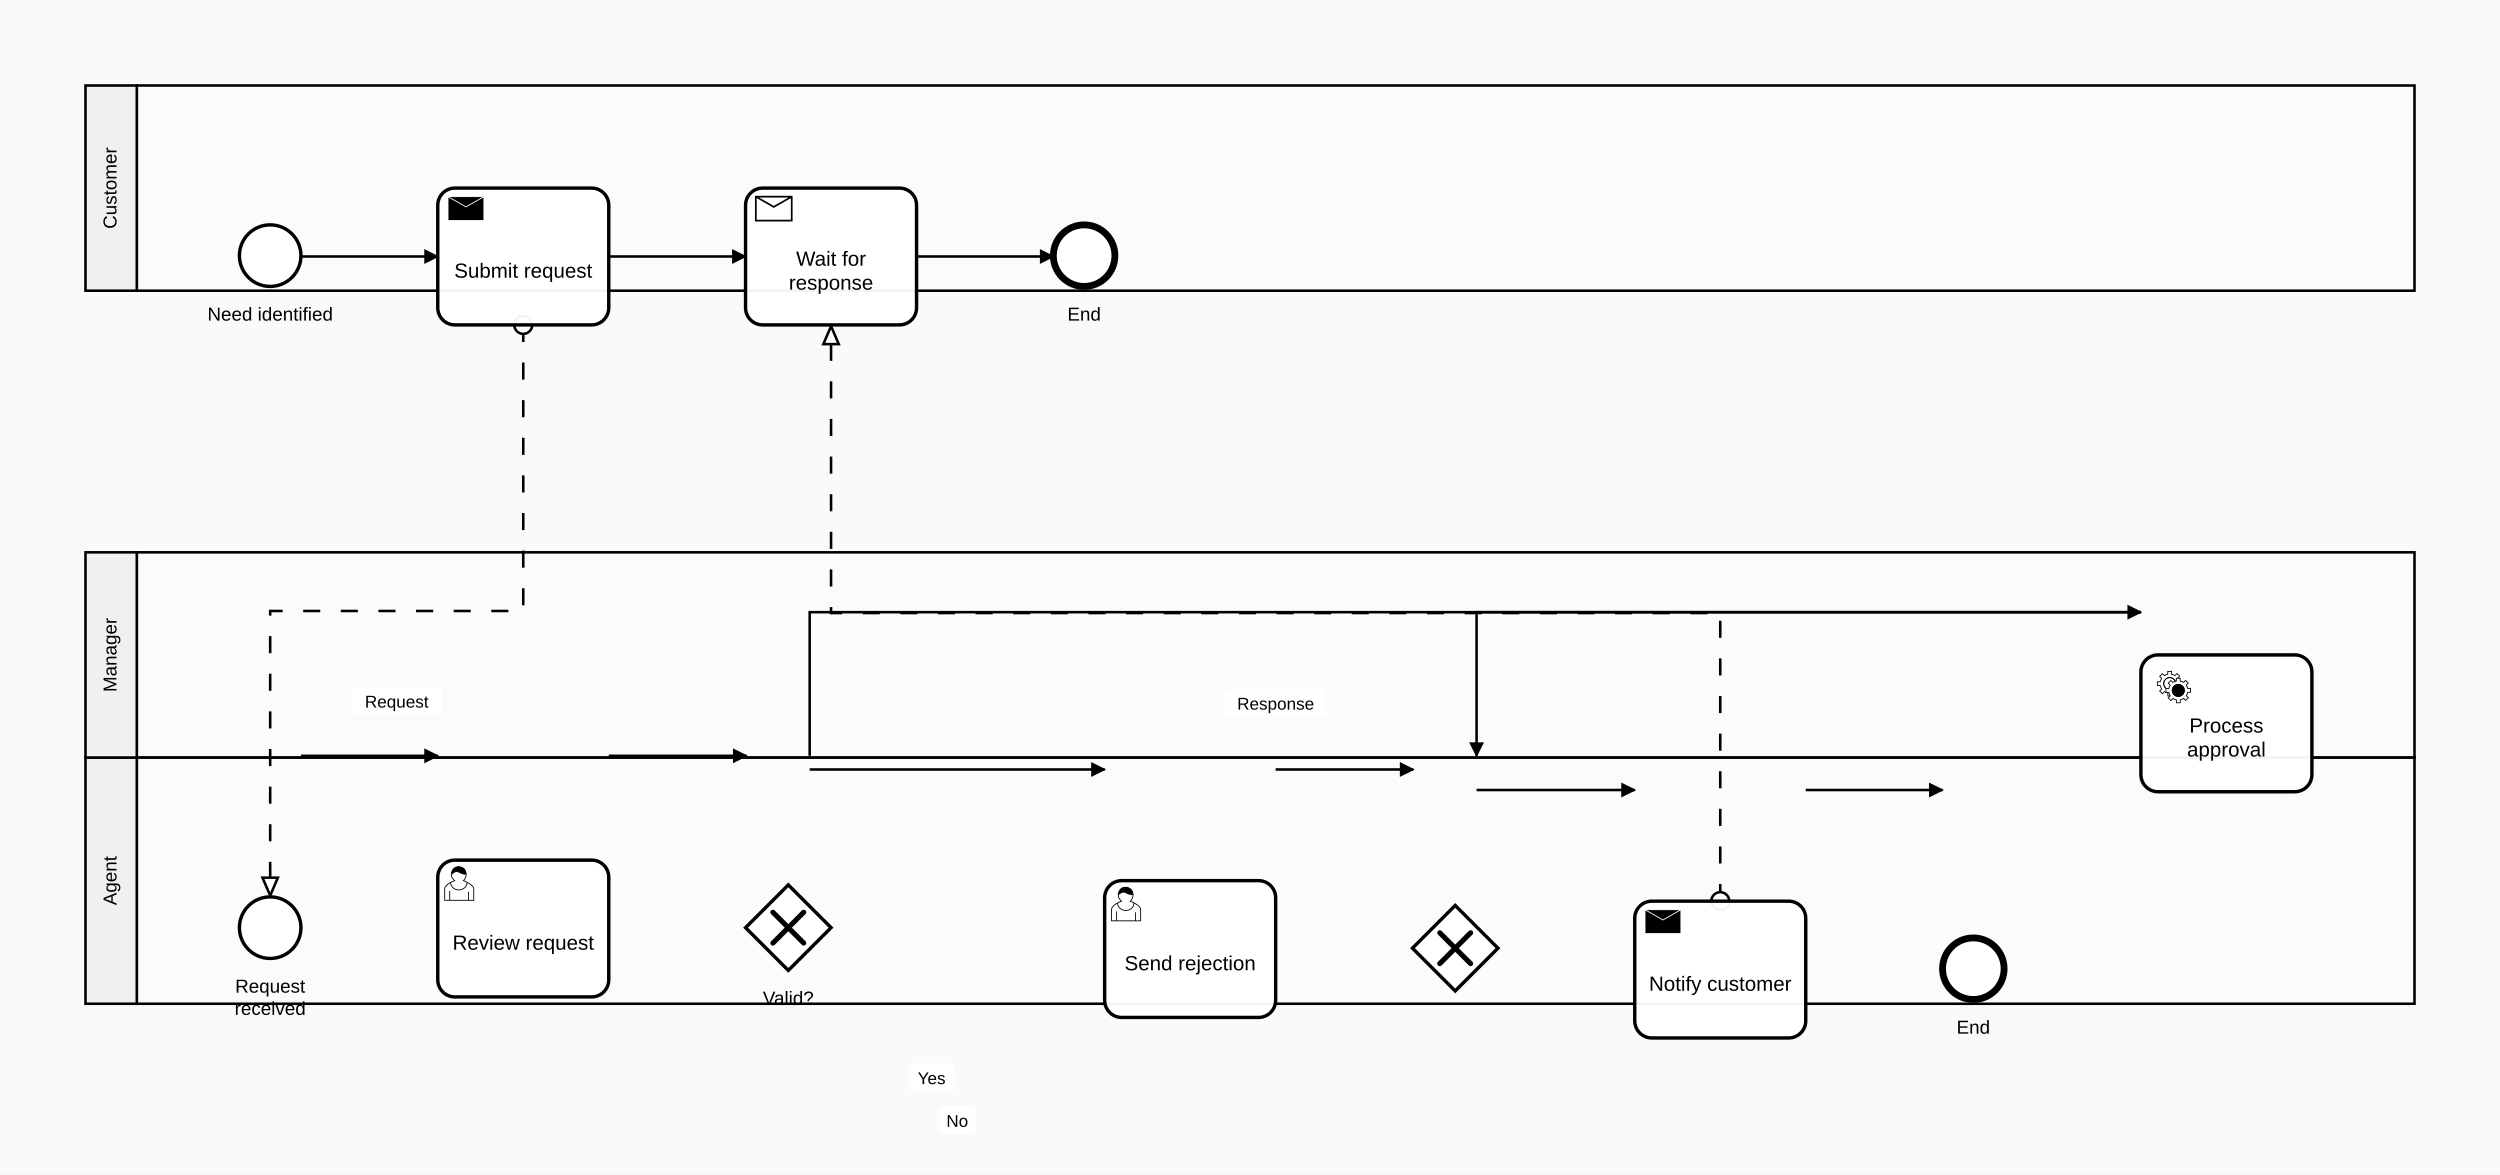
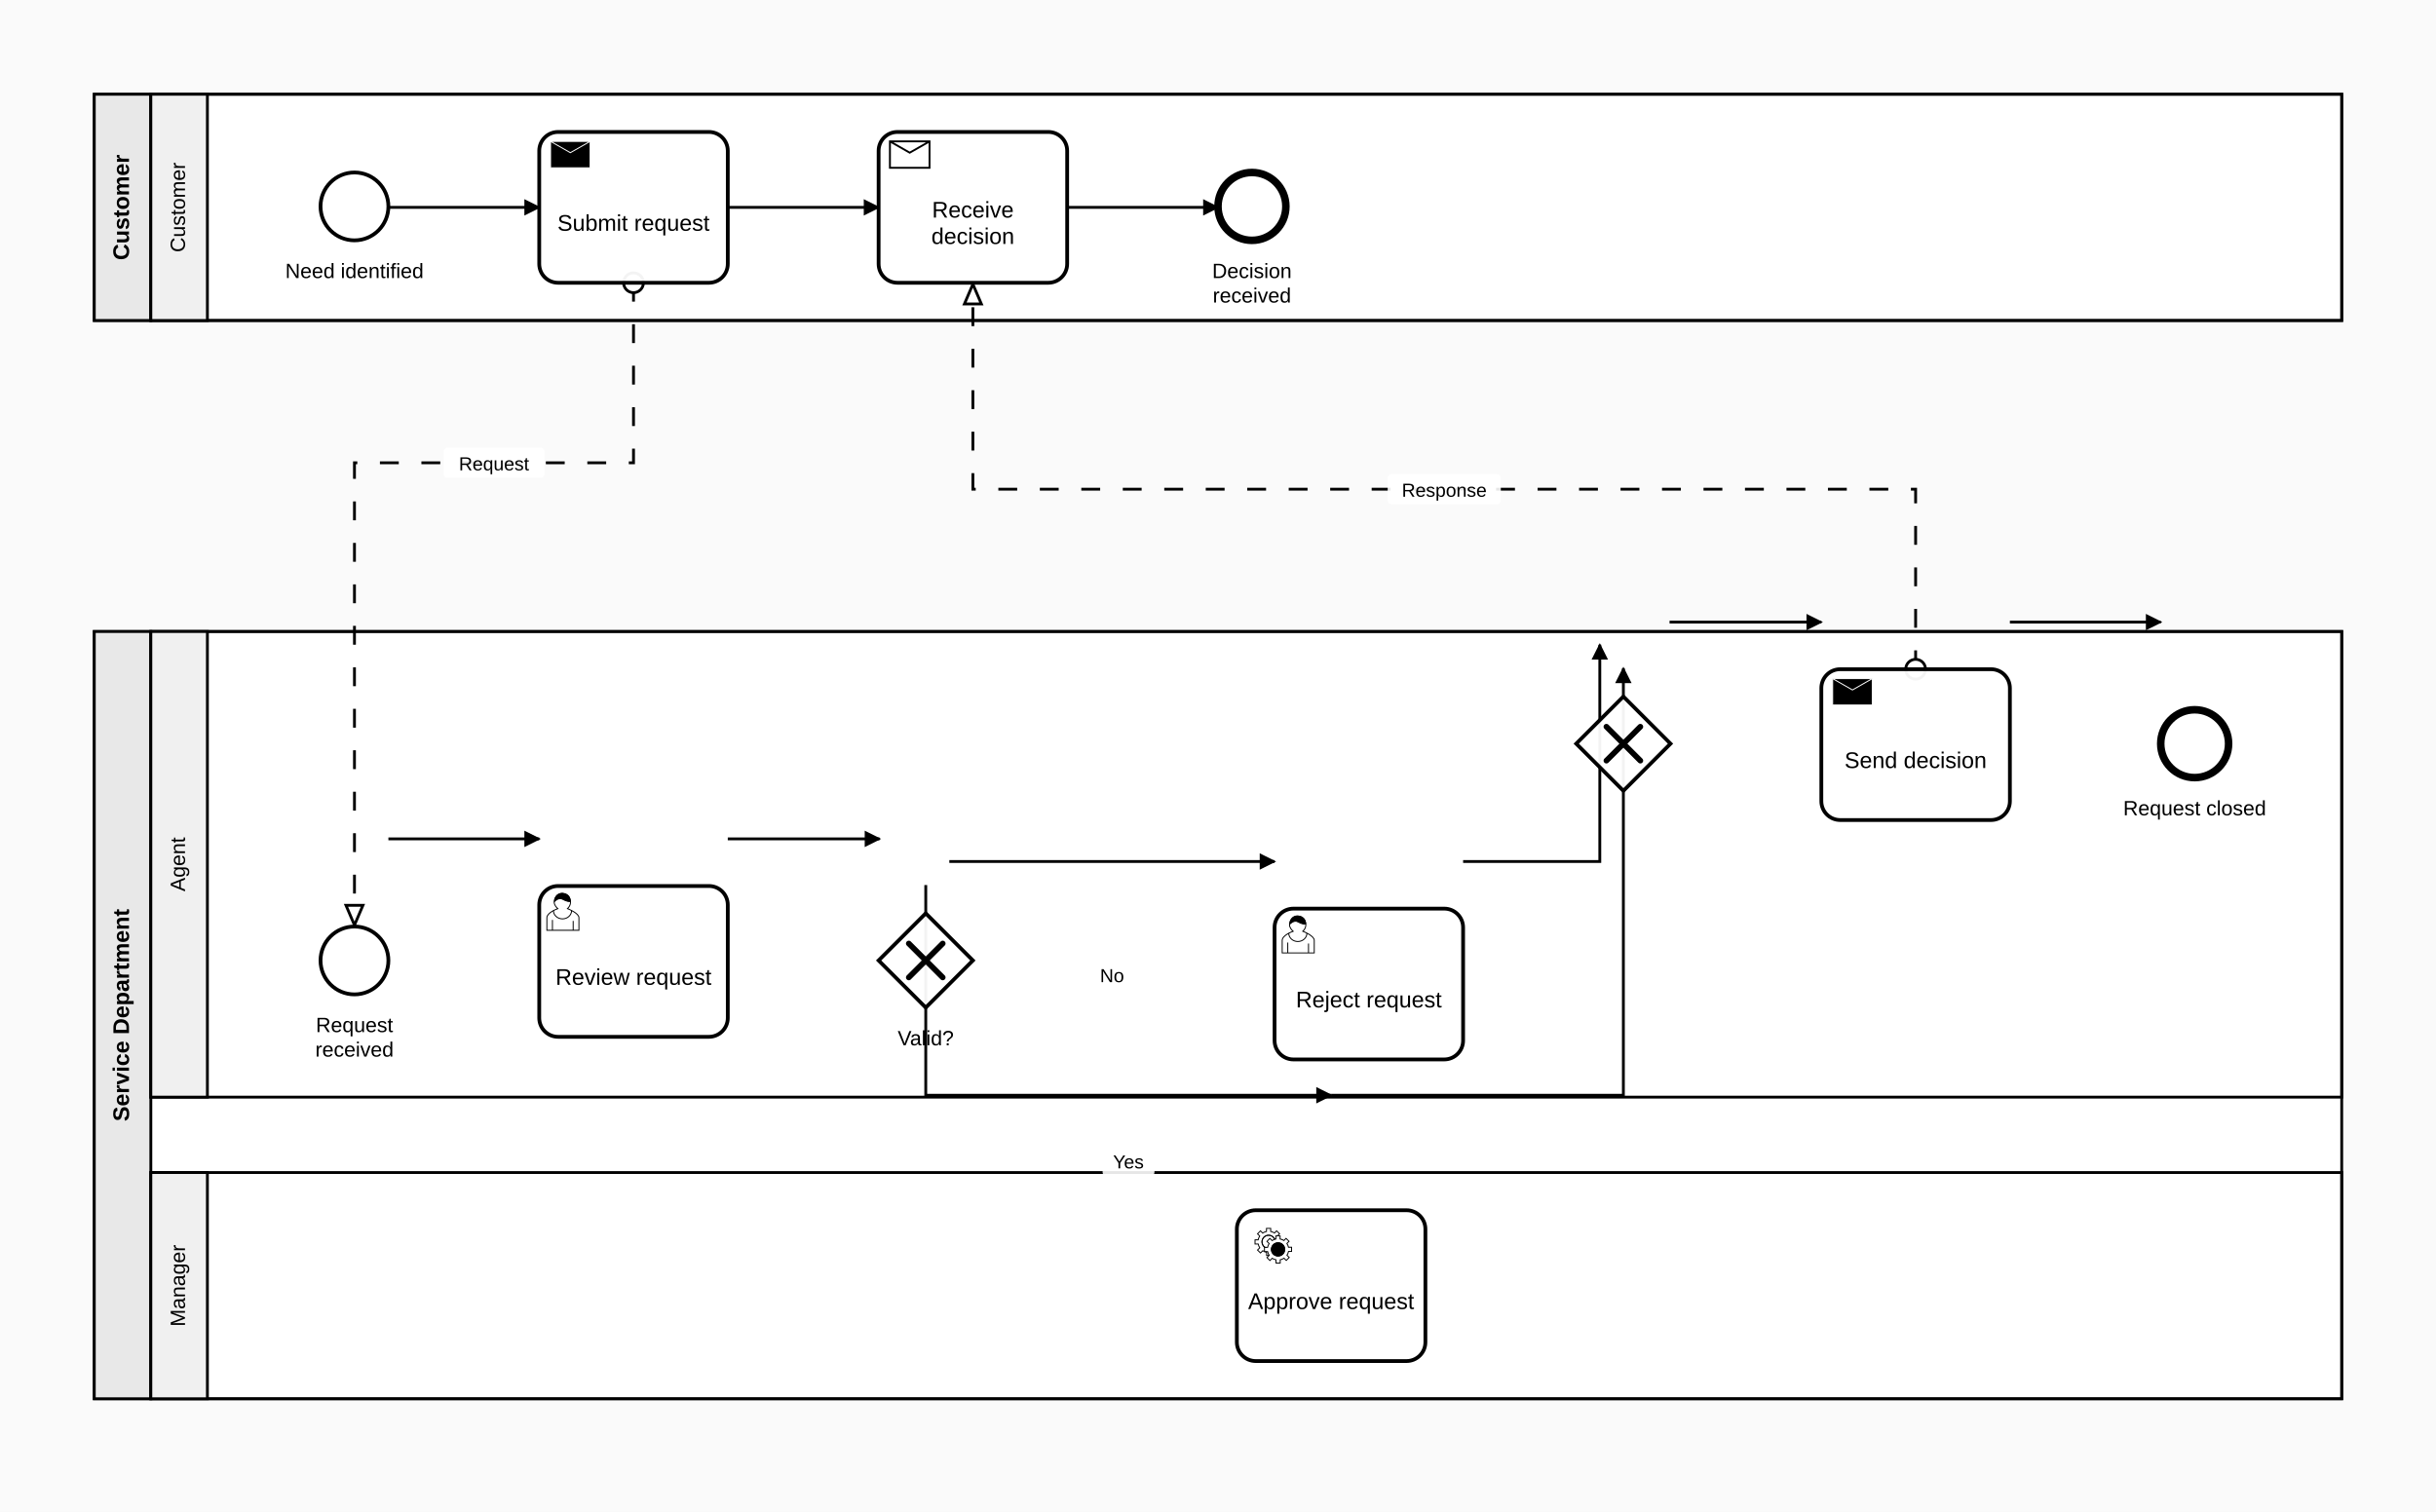
- <svg xmlns="http://www.w3.org/2000/svg" width="1462" height="687" viewBox="0 0 1462 687" font-family="Arial, sans-serif">
+ <svg xmlns="http://www.w3.org/2000/svg" width="1292" height="802" viewBox="0 0 1292 802" font-family="Arial, sans-serif">
  <defs>
    <marker id="seq-end" viewBox="0 0 20 20" refX="11" refY="10" markerWidth="10" markerHeight="10" orient="auto">
      <path d="M 1 5 L 11 10 L 1 15 Z" fill="#000000" stroke="#000000" stroke-width="1" />
    </marker>
    <marker id="seq-default-src" viewBox="0 0 20 20" refX="6" refY="10" markerWidth="10" markerHeight="10" orient="auto">
      <path d="M 6 3 L 10 17" stroke="#000000" stroke-width="1.5" />
    </marker>
    <marker id="seq-conditional-src" viewBox="0 0 20 20" refX="1" refY="10" markerWidth="12" markerHeight="12" orient="auto">
      <path d="M 1 10 L 8 6 L 15 10 L 8 14 Z" fill="#ffffff" stroke="#000000" stroke-width="1" />
    </marker>
    <marker id="msg-start" viewBox="0 0 20 20" refX="6" refY="6" markerWidth="20" markerHeight="20" orient="auto">
      <circle cx="6" cy="6" r="3.5" fill="#ffffff" stroke="#000000" stroke-width="1" />
    </marker>
    <marker id="msg-end" viewBox="0 0 20 20" refX="8.5" refY="5" markerWidth="20" markerHeight="20" orient="auto">
      <path d="m 1 5 l 0 -3 l 7 3 l -7 3 z" fill="#ffffff" stroke="#000000" stroke-width="1" stroke-linecap="butt" />
    </marker>
    <marker id="assoc-end" viewBox="0 0 20 20" refX="11" refY="10" markerWidth="10" markerHeight="10" orient="auto">
      <path d="M 1 5 L 11 10 L 1 15" fill="none" stroke="#000000" stroke-width="1.5" />
    </marker>
  </defs>
-   <rect width="1462" height="687" fill="#fafafa" />
-   <rect x="80" y="50" width="1332" height="120" fill="#ffffff" fill-opacity="0.25" stroke="#000000" stroke-width="1.5" />
-   <rect x="50" y="50" width="30" height="120" fill="#f0f0f0" stroke="#000000" stroke-width="1.5" />
-   <text x="65" y="110" text-anchor="middle" dominant-baseline="middle" font-size="11" fill="#000000" transform="rotate(-90,65,110)">Customer</text>
-   <rect x="80" y="443" width="1332" height="144" fill="#ffffff" fill-opacity="0.25" stroke="#000000" stroke-width="1.5" />
-   <rect x="50" y="443" width="30" height="144" fill="#f0f0f0" stroke="#000000" stroke-width="1.5" />
-   <text x="65" y="515" text-anchor="middle" dominant-baseline="middle" font-size="11" fill="#000000" transform="rotate(-90,65,515)">Agent</text>
-   <rect x="80" y="323" width="1332" height="120" fill="#ffffff" fill-opacity="0.25" stroke="#000000" stroke-width="1.5" />
-   <rect x="50" y="323" width="30" height="120" fill="#f0f0f0" stroke="#000000" stroke-width="1.5" />
-   <text x="65" y="383" text-anchor="middle" dominant-baseline="middle" font-size="11" fill="#000000" transform="rotate(-90,65,383)">Manager</text>
-   <path d="M 176 150 L 256 150" stroke="#000000" stroke-width="1.5" fill="none" marker-end="url(#seq-end)" />
-   <path d="M 356 150 L 436 150" stroke="#000000" stroke-width="1.5" fill="none" marker-end="url(#seq-end)" />
-   <path d="M 536 150 L 616 150" stroke="#000000" stroke-width="1.5" fill="none" marker-end="url(#seq-end)" />
-   <path d="M 176 442 L 256 442" stroke="#000000" stroke-width="1.5" fill="none" marker-end="url(#seq-end)" />
-   <path d="M 356 442 L 436.5 442" stroke="#000000" stroke-width="1.5" fill="none" marker-end="url(#seq-end)" />
-   <path d="M 473.5 442 L 473.5 358 L 1252 358" stroke="#000000" stroke-width="1.5" fill="none" marker-end="url(#seq-end)" />
-   <rect x="531.1" y="622" width="27.5" height="16" rx="2" fill="white" fill-opacity="0.9" />
-   <text x="544.8" y="634" text-anchor="middle" font-size="10" fill="#000000">Yes</text>
-   <path d="M 473.5 450 L 646 450" stroke="#000000" stroke-width="1.5" fill="none" marker-end="url(#seq-end)" />
-   <rect x="549.3" y="647" width="21" height="16" rx="2" fill="white" fill-opacity="0.9" />
-   <text x="559.8" y="659" text-anchor="middle" font-size="10" fill="#000000">No</text>
-   <path d="M 1252 358 L 863.5 358 L 863.5 442" stroke="#000000" stroke-width="1.5" fill="none" marker-end="url(#seq-end)" />
-   <path d="M 746 450 L 826.5 450" stroke="#000000" stroke-width="1.5" fill="none" marker-end="url(#seq-end)" />
-   <path d="M 863.5 462 L 956 462" stroke="#000000" stroke-width="1.5" fill="none" marker-end="url(#seq-end)" />
-   <path d="M 1056 462 L 1136 462" stroke="#000000" stroke-width="1.5" fill="none" marker-end="url(#seq-end)" />
-   <path d="M 306 190 L 306 357.3 L 158 357.3 L 158 524.5" stroke="#000000" stroke-width="1.5" fill="none" stroke-dasharray="10,12" marker-start="url(#msg-start)" marker-end="url(#msg-end)" />
-   <rect x="205.3" y="401.8" width="53.5" height="16" rx="2" fill="white" fill-opacity="0.9" />
-   <text x="232" y="413.8" text-anchor="middle" font-size="10" fill="#000000">Request</text>
-   <path d="M 1006 527 L 1006 358.5 L 486 358.5 L 486 190" stroke="#000000" stroke-width="1.5" fill="none" stroke-dasharray="10,12" marker-start="url(#msg-start)" marker-end="url(#msg-end)" />
-   <rect x="716" y="403" width="60" height="16" rx="2" fill="white" fill-opacity="0.9" />
-   <text x="746" y="415" text-anchor="middle" font-size="10" fill="#000000">Response</text>
-   <circle cx="158" cy="149.5" r="18" fill="#ffffff" fill-opacity="0.95" stroke="#000000" stroke-width="2" />
-   <text x="158" y="187.5" text-anchor="middle" font-size="11" fill="#000000">Need identified</text>
-   <rect x="256" y="110" width="100" height="80" rx="10" ry="10" fill="#ffffff" fill-opacity="0.95" stroke="#000000" stroke-width="2" />
+   <rect width="1292" height="802" fill="#fafafa" />
+   <rect x="50" y="50" width="1192" height="120" fill="#ffffff" stroke="#000000" stroke-width="1.5" />
+   <rect x="50" y="50" width="30" height="120" fill="#e8e8e8" stroke="#000000" stroke-width="1.5" />
+   <text x="65" y="110" text-anchor="middle" dominant-baseline="middle" font-size="12" font-weight="bold" fill="#000000" transform="rotate(-90,65,110)">Customer</text>
+   <rect x="50" y="335" width="1192" height="407" fill="#ffffff" stroke="#000000" stroke-width="1.5" />
+   <rect x="50" y="335" width="30" height="407" fill="#e8e8e8" stroke="#000000" stroke-width="1.5" />
+   <text x="65" y="538.5" text-anchor="middle" dominant-baseline="middle" font-size="12" font-weight="bold" fill="#000000" transform="rotate(-90,65,538.5)">Service Department</text>
+   <rect x="80" y="50" width="1162" height="120" fill="#ffffff" fill-opacity="0.25" stroke="#000000" stroke-width="1.5" />
+   <rect x="80" y="50" width="30" height="120" fill="#f0f0f0" stroke="#000000" stroke-width="1.5" />
+   <text x="95" y="110" text-anchor="middle" dominant-baseline="middle" font-size="11" fill="#000000" transform="rotate(-90,95,110)">Customer</text>
+   <rect x="80" y="335" width="1162" height="247" fill="#ffffff" fill-opacity="0.25" stroke="#000000" stroke-width="1.5" />
+   <rect x="80" y="335" width="30" height="247" fill="#f0f0f0" stroke="#000000" stroke-width="1.5" />
+   <text x="95" y="458.5" text-anchor="middle" dominant-baseline="middle" font-size="11" fill="#000000" transform="rotate(-90,95,458.5)">Agent</text>
+   <rect x="80" y="622" width="1162" height="120" fill="#ffffff" fill-opacity="0.25" stroke="#000000" stroke-width="1.5" />
+   <rect x="80" y="622" width="30" height="120" fill="#f0f0f0" stroke="#000000" stroke-width="1.5" />
+   <text x="95" y="682" text-anchor="middle" dominant-baseline="middle" font-size="11" fill="#000000" transform="rotate(-90,95,682)">Manager</text>
+   <path d="M 206 110 L 286 110" stroke="#000000" stroke-width="1.5" fill="none" marker-end="url(#seq-end)" />
+   <path d="M 386 110 L 466 110" stroke="#000000" stroke-width="1.5" fill="none" marker-end="url(#seq-end)" />
+   <path d="M 566 110 L 646 110" stroke="#000000" stroke-width="1.5" fill="none" marker-end="url(#seq-end)" />
+   <path d="M 206 445 L 286 445" stroke="#000000" stroke-width="1.5" fill="none" marker-end="url(#seq-end)" />
+   <path d="M 386 445 L 466.5 445" stroke="#000000" stroke-width="1.5" fill="none" marker-end="url(#seq-end)" />
+   <path d="M 491 469.5 L 491 581 L 706 581" stroke="#000000" stroke-width="1.5" fill="none" marker-end="url(#seq-end)" />
+   <rect x="584.8" y="607.8" width="27.5" height="16" rx="2" fill="white" fill-opacity="0.9" />
+   <text x="598.5" y="619.8" text-anchor="middle" font-size="10" fill="#000000">Yes</text>
+   <path d="M 503.5 457 L 676 457" stroke="#000000" stroke-width="1.5" fill="none" marker-end="url(#seq-end)" />
+   <rect x="579.3" y="509" width="21" height="16" rx="2" fill="white" fill-opacity="0.9" />
+   <text x="589.8" y="521" text-anchor="middle" font-size="10" fill="#000000">No</text>
+   <path d="M 706 581 L 861 581 L 861 354.5" stroke="#000000" stroke-width="1.5" fill="none" marker-end="url(#seq-end)" />
+   <path d="M 776 457 L 848.5 457 L 848.5 342" stroke="#000000" stroke-width="1.5" fill="none" marker-end="url(#seq-end)" />
+   <path d="M 885.5 330 L 966 330" stroke="#000000" stroke-width="1.5" fill="none" marker-end="url(#seq-end)" />
+   <path d="M 1066 330 L 1146 330" stroke="#000000" stroke-width="1.5" fill="none" marker-end="url(#seq-end)" />
+   <path d="M 336 150 L 336 245.5 L 188 245.5 L 188 491.5" stroke="#000000" stroke-width="1.5" fill="none" stroke-dasharray="10,12" marker-start="url(#msg-start)" marker-end="url(#msg-end)" />
+   <rect x="235.3" y="237.5" width="53.5" height="16" rx="2" fill="white" fill-opacity="0.9" />
+   <text x="262" y="249.5" text-anchor="middle" font-size="10" fill="#000000">Request</text>
+   <path d="M 1016 355 L 1016 259.5 L 516 259.5 L 516 150" stroke="#000000" stroke-width="1.5" fill="none" stroke-dasharray="10,12" marker-start="url(#msg-start)" marker-end="url(#msg-end)" />
+   <rect x="736" y="251.5" width="60" height="16" rx="2" fill="white" fill-opacity="0.9" />
+   <text x="766" y="263.5" text-anchor="middle" font-size="10" fill="#000000">Response</text>
+   <circle cx="188" cy="109.5" r="18" fill="#ffffff" fill-opacity="0.95" stroke="#000000" stroke-width="2" />
+   <text x="188" y="147.5" text-anchor="middle" font-size="11" fill="#000000">Need identified</text>
+   <rect x="286" y="70" width="100" height="80" rx="10" ry="10" fill="#ffffff" fill-opacity="0.95" stroke="#000000" stroke-width="2" />
  <g>
-     <path d="m 262,115 l 0,14 l 21,0 l 0,-14 z l 10.5,6 l 10.5,-6" fill="#000000" stroke="#ffffff" stroke-width="0.5" />
+     <path d="m 292,75 l 0,14 l 21,0 l 0,-14 z l 10.5,6 l 10.5,-6" fill="#000000" stroke="#ffffff" stroke-width="0.5" />
  </g>
-   <text x="306" y="159" text-anchor="middle" dominant-baseline="middle" font-size="12" fill="#000000">Submit request</text>
-   <rect x="436" y="110" width="100" height="80" rx="10" ry="10" fill="#ffffff" fill-opacity="0.95" stroke="#000000" stroke-width="2" />
+   <text x="336" y="119" text-anchor="middle" dominant-baseline="middle" font-size="12" fill="#000000">Submit request</text>
+   <rect x="466" y="70" width="100" height="80" rx="10" ry="10" fill="#ffffff" fill-opacity="0.95" stroke="#000000" stroke-width="2" />
  <g>
-     <path d="m 442,115 l 0,14 l 21,0 l 0,-14 z l 10.5,6 l 10.5,-6" fill="#ffffff" stroke="#000000" stroke-width="1" />
+     <path d="m 472,75 l 0,14 l 21,0 l 0,-14 z l 10.5,6 l 10.5,-6" fill="#ffffff" stroke="#000000" stroke-width="1" />
  </g>
-   <text x="486" y="152" text-anchor="middle" dominant-baseline="middle" font-size="12" fill="#000000">Wait for</text>
-   <text x="486" y="166" text-anchor="middle" dominant-baseline="middle" font-size="12" fill="#000000">response</text>
-   <circle cx="634" cy="149.5" r="18" fill="#ffffff" fill-opacity="0.95" stroke="#000000" stroke-width="4" />
-   <text x="634" y="187.5" text-anchor="middle" font-size="11" fill="#000000">End</text>
-   <circle cx="158" cy="542.5" r="18" fill="#ffffff" fill-opacity="0.95" stroke="#000000" stroke-width="2" />
-   <text x="158" y="580.5" text-anchor="middle" font-size="11" fill="#000000">Request</text>
-   <text x="158" y="593.5" text-anchor="middle" font-size="11" fill="#000000">received</text>
-   <rect x="256" y="503" width="100" height="80" rx="10" ry="10" fill="#ffffff" fill-opacity="0.95" stroke="#000000" stroke-width="2" />
+   <text x="516" y="112" text-anchor="middle" dominant-baseline="middle" font-size="12" fill="#000000">Receive</text>
+   <text x="516" y="126" text-anchor="middle" dominant-baseline="middle" font-size="12" fill="#000000">decision</text>
+   <circle cx="664" cy="109.5" r="18" fill="#ffffff" fill-opacity="0.95" stroke="#000000" stroke-width="4" />
+   <text x="664" y="147.5" text-anchor="middle" font-size="11" fill="#000000">Decision</text>
+   <text x="664" y="160.5" text-anchor="middle" font-size="11" fill="#000000">received</text>
+   <circle cx="188" cy="509.5" r="18" fill="#ffffff" fill-opacity="0.95" stroke="#000000" stroke-width="2" />
+   <text x="188" y="547.5" text-anchor="middle" font-size="11" fill="#000000">Request</text>
+   <text x="188" y="560.5" text-anchor="middle" font-size="11" fill="#000000">received</text>
+   <rect x="286" y="470" width="100" height="80" rx="10" ry="10" fill="#ffffff" fill-opacity="0.95" stroke="#000000" stroke-width="2" />
  <g>
-     <path d="m 271,515 c 0.909,-0.845 1.594,-2.049 1.594,-3.385 0,-2.554 -1.805,-4.622 -4.357,-4.622 -2.552,0 -4.288,2.068 -4.288,4.622 0,1.348 0.974,2.562 1.896,3.405 -0.529,0.187 -5.669,2.097 -5.794,4.756 v 6.718 h 17 v -6.718 c 0,-2.298 -5.528,-4.595 -6.051,-4.776 z m -8,6 l 0,5.5 m 11,0 l 0,-5" fill="#ffffff" stroke="#000000" stroke-width="0.5" />
-     <path d="m 273.162,516.009 c 0,2.447 -2.158,4.431 -4.821,4.431 -2.665,0 -4.822,-1.981 -4.822,-4.431" fill="none" stroke="#000000" stroke-width="0.5" />
-     <path d="m 264.1,511.2 c 0,0 2.251,-2.358 4.274,-1.177 2.024,1.181 4.221,1.537 4.124,0.965 -0.098,-0.57 -0.117,-3.791 -4.191,-4.136 -3.575,0.001 -4.208,3.367 -4.207,4.348 z" fill="#000000" stroke="#000000" stroke-width="0.5" />
+     <path d="m 301,482 c 0.909,-0.845 1.594,-2.049 1.594,-3.385 0,-2.554 -1.805,-4.622 -4.357,-4.622 -2.552,0 -4.288,2.068 -4.288,4.622 0,1.348 0.974,2.562 1.896,3.405 -0.529,0.187 -5.669,2.097 -5.794,4.756 v 6.718 h 17 v -6.718 c 0,-2.298 -5.528,-4.595 -6.051,-4.776 z m -8,6 l 0,5.5 m 11,0 l 0,-5" fill="#ffffff" stroke="#000000" stroke-width="0.5" />
+     <path d="m 303.162,483.009 c 0,2.447 -2.158,4.431 -4.821,4.431 -2.665,0 -4.822,-1.981 -4.822,-4.431" fill="none" stroke="#000000" stroke-width="0.5" />
+     <path d="m 294.1,478.2 c 0,0 2.251,-2.358 4.274,-1.177 2.024,1.181 4.221,1.537 4.124,0.965 -0.098,-0.57 -0.117,-3.791 -4.191,-4.136 -3.575,0.001 -4.208,3.367 -4.207,4.348 z" fill="#000000" stroke="#000000" stroke-width="0.5" />
  </g>
-   <text x="306" y="552" text-anchor="middle" dominant-baseline="middle" font-size="12" fill="#000000">Review request</text>
-   <polygon points="461,517.5 486,542.5 461,567.5 436,542.5" fill="#ffffff" fill-opacity="0.95" stroke="#000000" stroke-width="2" />
-   <line x1="452" y1="533.5" x2="470" y2="551.5" stroke="#000000" stroke-width="3" stroke-linecap="round" />
-   <line x1="470" y1="533.5" x2="452" y2="551.5" stroke="#000000" stroke-width="3" stroke-linecap="round" />
-   <text x="461" y="587.5" text-anchor="middle" font-size="11" fill="#000000">Valid?</text>
-   <rect x="1252" y="383" width="100" height="80" rx="10" ry="10" fill="#ffffff" fill-opacity="0.95" stroke="#000000" stroke-width="2" />
+   <text x="336" y="519" text-anchor="middle" dominant-baseline="middle" font-size="12" fill="#000000">Review request</text>
+   <polygon points="491,484.5 516,509.5 491,534.5 466,509.5" fill="#ffffff" fill-opacity="0.95" stroke="#000000" stroke-width="2" />
+   <line x1="482" y1="500.5" x2="500" y2="518.5" stroke="#000000" stroke-width="3" stroke-linecap="round" />
+   <line x1="500" y1="500.5" x2="482" y2="518.5" stroke="#000000" stroke-width="3" stroke-linecap="round" />
+   <text x="491" y="554.5" text-anchor="middle" font-size="11" fill="#000000">Valid?</text>
+   <rect x="656" y="642" width="100" height="80" rx="10" ry="10" fill="#ffffff" fill-opacity="0.95" stroke="#000000" stroke-width="2" />
  <g>
-     <path d="m 1270,407 v -1.713 c 0.352,-0.071 0.704,-0.178 1.048,-0.321 0.344,-0.145 0.666,-0.321 0.966,-0.521 l 1.194,1.18 1.567,-1.577 -1.195,-1.18 c 0.403,-0.614 0.683,-1.299 0.825,-2.018 l 1.622,-0.01 v -2.22 l -1.637,0.01 c -0.073,-0.352 -0.178,-0.7 -0.324,-1.044 -0.145,-0.344 -0.321,-0.664 -0.523,-0.962 l 1.131,-1.136 -1.583,-1.563 -1.13,1.136 c -0.614,-0.401 -1.303,-0.681 -2.023,-0.822 l 0.009,-1.619 h -2.241 l 0.004,1.631 c -0.354,0.074 -0.705,0.18 -1.05,0.324 -0.344,0.144 -0.665,0.321 -0.964,0.52 l -1.17,-1.158 -1.567,1.579 1.168,1.157 c -0.403,0.613 -0.683,1.298 -0.825,2.017 l -1.659,0.003 v 2.222 l 1.672,-0.006 c 0.073,0.351 0.18,0.702 0.324,1.045 0.145,0.344 0.321,0.664 0.523,0.961 l -1.199,1.197 1.584,1.56 1.196,-1.193 c 0.614,0.403 1.303,0.682 2.023,0.823 l 0.001,1.699 h 2.227 z m 0.221,-3.996 c -1.789,0.75 -3.858,-0.093 -4.61,-1.874 -0.752,-1.783 0.091,-3.846 1.88,-4.596 1.788,-0.749 3.857,0.093 4.609,1.874 0.752,1.782 -0.091,3.846 -1.879,4.596 z" fill="#ffffff" stroke="#000000" stroke-width="0.5" />
-     <path d="m 1270.221,403.004 c -1.789,0.75 -3.858,-0.093 -4.61,-1.874 -0.752,-1.783 0.091,-3.846 1.88,-4.596 1.788,-0.749 3.857,0.093 4.609,1.874 0.752,1.782 -0.091,3.846 -1.879,4.596 z" fill="none" stroke="#000000" stroke-width="0.5" />
-     <path d="m 1275,411 v -1.713 c 0.352,-0.071 0.704,-0.178 1.048,-0.321 0.344,-0.145 0.666,-0.321 0.966,-0.521 l 1.194,1.18 1.567,-1.577 -1.195,-1.18 c 0.403,-0.614 0.683,-1.299 0.825,-2.018 l 1.622,-0.01 v -2.22 l -1.637,0.01 c -0.073,-0.352 -0.178,-0.7 -0.324,-1.044 -0.145,-0.344 -0.321,-0.664 -0.523,-0.962 l 1.131,-1.136 -1.583,-1.563 -1.13,1.136 c -0.614,-0.401 -1.303,-0.681 -2.023,-0.822 l 0.009,-1.619 h -2.241 l 0.004,1.631 c -0.354,0.074 -0.705,0.18 -1.05,0.324 -0.344,0.144 -0.665,0.321 -0.964,0.52 l -1.17,-1.158 -1.567,1.579 1.168,1.157 c -0.403,0.613 -0.683,1.298 -0.825,2.017 l -1.659,0.003 v 2.222 l 1.672,-0.006 c 0.073,0.351 0.18,0.702 0.324,1.045 0.145,0.344 0.321,0.664 0.523,0.961 l -1.199,1.197 1.584,1.56 1.196,-1.193 c 0.614,0.403 1.303,0.682 2.023,0.823 l 0.001,1.699 h 2.227 z m 0.221,-3.996 c -1.789,0.75 -3.858,-0.093 -4.61,-1.874 -0.752,-1.783 0.091,-3.846 1.88,-4.596 1.788,-0.749 3.857,0.093 4.609,1.874 0.752,1.782 -0.091,3.846 -1.879,4.596 z" fill="#ffffff" stroke="#000000" stroke-width="0.5" />
-     <path d="m 1275.221,407.004 c -1.789,0.75 -3.858,-0.093 -4.61,-1.874 -0.752,-1.783 0.091,-3.846 1.88,-4.596 1.788,-0.749 3.857,0.093 4.609,1.874 0.752,1.782 -0.091,3.846 -1.879,4.596 z" fill="#000000" stroke="#000000" stroke-width="0.5" />
+     <path d="m 674,666 v -1.713 c 0.352,-0.071 0.704,-0.178 1.048,-0.321 0.344,-0.145 0.666,-0.321 0.966,-0.521 l 1.194,1.18 1.567,-1.577 -1.195,-1.18 c 0.403,-0.614 0.683,-1.299 0.825,-2.018 l 1.622,-0.01 v -2.22 l -1.637,0.01 c -0.073,-0.352 -0.178,-0.7 -0.324,-1.044 -0.145,-0.344 -0.321,-0.664 -0.523,-0.962 l 1.131,-1.136 -1.583,-1.563 -1.13,1.136 c -0.614,-0.401 -1.303,-0.681 -2.023,-0.822 l 0.009,-1.619 h -2.241 l 0.004,1.631 c -0.354,0.074 -0.705,0.18 -1.05,0.324 -0.344,0.144 -0.665,0.321 -0.964,0.52 l -1.17,-1.158 -1.567,1.579 1.168,1.157 c -0.403,0.613 -0.683,1.298 -0.825,2.017 l -1.659,0.003 v 2.222 l 1.672,-0.006 c 0.073,0.351 0.18,0.702 0.324,1.045 0.145,0.344 0.321,0.664 0.523,0.961 l -1.199,1.197 1.584,1.56 1.196,-1.193 c 0.614,0.403 1.303,0.682 2.023,0.823 l 0.001,1.699 h 2.227 z m 0.221,-3.996 c -1.789,0.75 -3.858,-0.093 -4.61,-1.874 -0.752,-1.783 0.091,-3.846 1.88,-4.596 1.788,-0.749 3.857,0.093 4.609,1.874 0.752,1.782 -0.091,3.846 -1.879,4.596 z" fill="#ffffff" stroke="#000000" stroke-width="0.5" />
+     <path d="m 674.221,662.004 c -1.789,0.75 -3.858,-0.093 -4.61,-1.874 -0.752,-1.783 0.091,-3.846 1.88,-4.596 1.788,-0.749 3.857,0.093 4.609,1.874 0.752,1.782 -0.091,3.846 -1.879,4.596 z" fill="none" stroke="#000000" stroke-width="0.5" />
+     <path d="m 679,670 v -1.713 c 0.352,-0.071 0.704,-0.178 1.048,-0.321 0.344,-0.145 0.666,-0.321 0.966,-0.521 l 1.194,1.18 1.567,-1.577 -1.195,-1.18 c 0.403,-0.614 0.683,-1.299 0.825,-2.018 l 1.622,-0.01 v -2.22 l -1.637,0.01 c -0.073,-0.352 -0.178,-0.7 -0.324,-1.044 -0.145,-0.344 -0.321,-0.664 -0.523,-0.962 l 1.131,-1.136 -1.583,-1.563 -1.13,1.136 c -0.614,-0.401 -1.303,-0.681 -2.023,-0.822 l 0.009,-1.619 h -2.241 l 0.004,1.631 c -0.354,0.074 -0.705,0.18 -1.05,0.324 -0.344,0.144 -0.665,0.321 -0.964,0.52 l -1.17,-1.158 -1.567,1.579 1.168,1.157 c -0.403,0.613 -0.683,1.298 -0.825,2.017 l -1.659,0.003 v 2.222 l 1.672,-0.006 c 0.073,0.351 0.18,0.702 0.324,1.045 0.145,0.344 0.321,0.664 0.523,0.961 l -1.199,1.197 1.584,1.56 1.196,-1.193 c 0.614,0.403 1.303,0.682 2.023,0.823 l 0.001,1.699 h 2.227 z m 0.221,-3.996 c -1.789,0.75 -3.858,-0.093 -4.61,-1.874 -0.752,-1.783 0.091,-3.846 1.88,-4.596 1.788,-0.749 3.857,0.093 4.609,1.874 0.752,1.782 -0.091,3.846 -1.879,4.596 z" fill="#ffffff" stroke="#000000" stroke-width="0.5" />
+     <path d="m 679.221,666.004 c -1.789,0.75 -3.858,-0.093 -4.61,-1.874 -0.752,-1.783 0.091,-3.846 1.88,-4.596 1.788,-0.749 3.857,0.093 4.609,1.874 0.752,1.782 -0.091,3.846 -1.879,4.596 z" fill="#000000" stroke="#000000" stroke-width="0.5" />
  </g>
-   <text x="1302" y="425" text-anchor="middle" dominant-baseline="middle" font-size="12" fill="#000000">Process</text>
-   <text x="1302" y="439" text-anchor="middle" dominant-baseline="middle" font-size="12" fill="#000000">approval</text>
-   <rect x="646" y="515" width="100" height="80" rx="10" ry="10" fill="#ffffff" fill-opacity="0.95" stroke="#000000" stroke-width="2" />
+   <text x="706" y="691" text-anchor="middle" dominant-baseline="middle" font-size="12" fill="#000000">Approve request</text>
+   <rect x="676" y="482" width="100" height="80" rx="10" ry="10" fill="#ffffff" fill-opacity="0.95" stroke="#000000" stroke-width="2" />
  <g>
-     <path d="m 661,527 c 0.909,-0.845 1.594,-2.049 1.594,-3.385 0,-2.554 -1.805,-4.622 -4.357,-4.622 -2.552,0 -4.288,2.068 -4.288,4.622 0,1.348 0.974,2.562 1.896,3.405 -0.529,0.187 -5.669,2.097 -5.794,4.756 v 6.718 h 17 v -6.718 c 0,-2.298 -5.528,-4.595 -6.051,-4.776 z m -8,6 l 0,5.5 m 11,0 l 0,-5" fill="#ffffff" stroke="#000000" stroke-width="0.5" />
-     <path d="m 663.162,528.009 c 0,2.447 -2.158,4.431 -4.821,4.431 -2.665,0 -4.822,-1.981 -4.822,-4.431" fill="none" stroke="#000000" stroke-width="0.5" />
-     <path d="m 654.1,523.2 c 0,0 2.251,-2.358 4.274,-1.177 2.024,1.181 4.221,1.537 4.124,0.965 -0.098,-0.57 -0.117,-3.791 -4.191,-4.136 -3.575,0.001 -4.208,3.367 -4.207,4.348 z" fill="#000000" stroke="#000000" stroke-width="0.5" />
+     <path d="m 691,494 c 0.909,-0.845 1.594,-2.049 1.594,-3.385 0,-2.554 -1.805,-4.622 -4.357,-4.622 -2.552,0 -4.288,2.068 -4.288,4.622 0,1.348 0.974,2.562 1.896,3.405 -0.529,0.187 -5.669,2.097 -5.794,4.756 v 6.718 h 17 v -6.718 c 0,-2.298 -5.528,-4.595 -6.051,-4.776 z m -8,6 l 0,5.5 m 11,0 l 0,-5" fill="#ffffff" stroke="#000000" stroke-width="0.5" />
+     <path d="m 693.162,495.009 c 0,2.447 -2.158,4.431 -4.821,4.431 -2.665,0 -4.822,-1.981 -4.822,-4.431" fill="none" stroke="#000000" stroke-width="0.5" />
+     <path d="m 684.1,490.2 c 0,0 2.251,-2.358 4.274,-1.177 2.024,1.181 4.221,1.537 4.124,0.965 -0.098,-0.57 -0.117,-3.791 -4.191,-4.136 -3.575,0.001 -4.208,3.367 -4.207,4.348 z" fill="#000000" stroke="#000000" stroke-width="0.5" />
  </g>
-   <text x="696" y="564" text-anchor="middle" dominant-baseline="middle" font-size="12" fill="#000000">Send rejection</text>
-   <polygon points="851,529.5 876,554.5 851,579.5 826,554.5" fill="#ffffff" fill-opacity="0.95" stroke="#000000" stroke-width="2" />
-   <line x1="842" y1="545.5" x2="860" y2="563.5" stroke="#000000" stroke-width="3" stroke-linecap="round" />
-   <line x1="860" y1="545.5" x2="842" y2="563.5" stroke="#000000" stroke-width="3" stroke-linecap="round" />
-   <rect x="956" y="527" width="100" height="80" rx="10" ry="10" fill="#ffffff" fill-opacity="0.95" stroke="#000000" stroke-width="2" />
+   <text x="726" y="531" text-anchor="middle" dominant-baseline="middle" font-size="12" fill="#000000">Reject request</text>
+   <polygon points="861,369.5 886,394.5 861,419.5 836,394.5" fill="#ffffff" fill-opacity="0.95" stroke="#000000" stroke-width="2" />
+   <line x1="852" y1="385.5" x2="870" y2="403.5" stroke="#000000" stroke-width="3" stroke-linecap="round" />
+   <line x1="870" y1="385.5" x2="852" y2="403.5" stroke="#000000" stroke-width="3" stroke-linecap="round" />
+   <rect x="966" y="355" width="100" height="80" rx="10" ry="10" fill="#ffffff" fill-opacity="0.95" stroke="#000000" stroke-width="2" />
  <g>
-     <path d="m 962,532 l 0,14 l 21,0 l 0,-14 z l 10.5,6 l 10.5,-6" fill="#000000" stroke="#ffffff" stroke-width="0.5" />
+     <path d="m 972,360 l 0,14 l 21,0 l 0,-14 z l 10.5,6 l 10.5,-6" fill="#000000" stroke="#ffffff" stroke-width="0.5" />
  </g>
-   <text x="1006" y="576" text-anchor="middle" dominant-baseline="middle" font-size="12" fill="#000000">Notify customer</text>
-   <circle cx="1154" cy="566.5" r="18" fill="#ffffff" fill-opacity="0.95" stroke="#000000" stroke-width="4" />
-   <text x="1154" y="604.5" text-anchor="middle" font-size="11" fill="#000000">End</text>
+   <text x="1016" y="404" text-anchor="middle" dominant-baseline="middle" font-size="12" fill="#000000">Send decision</text>
+   <circle cx="1164" cy="394.5" r="18" fill="#ffffff" fill-opacity="0.95" stroke="#000000" stroke-width="4" />
+   <text x="1164" y="432.5" text-anchor="middle" font-size="11" fill="#000000">Request closed</text>
</svg>
